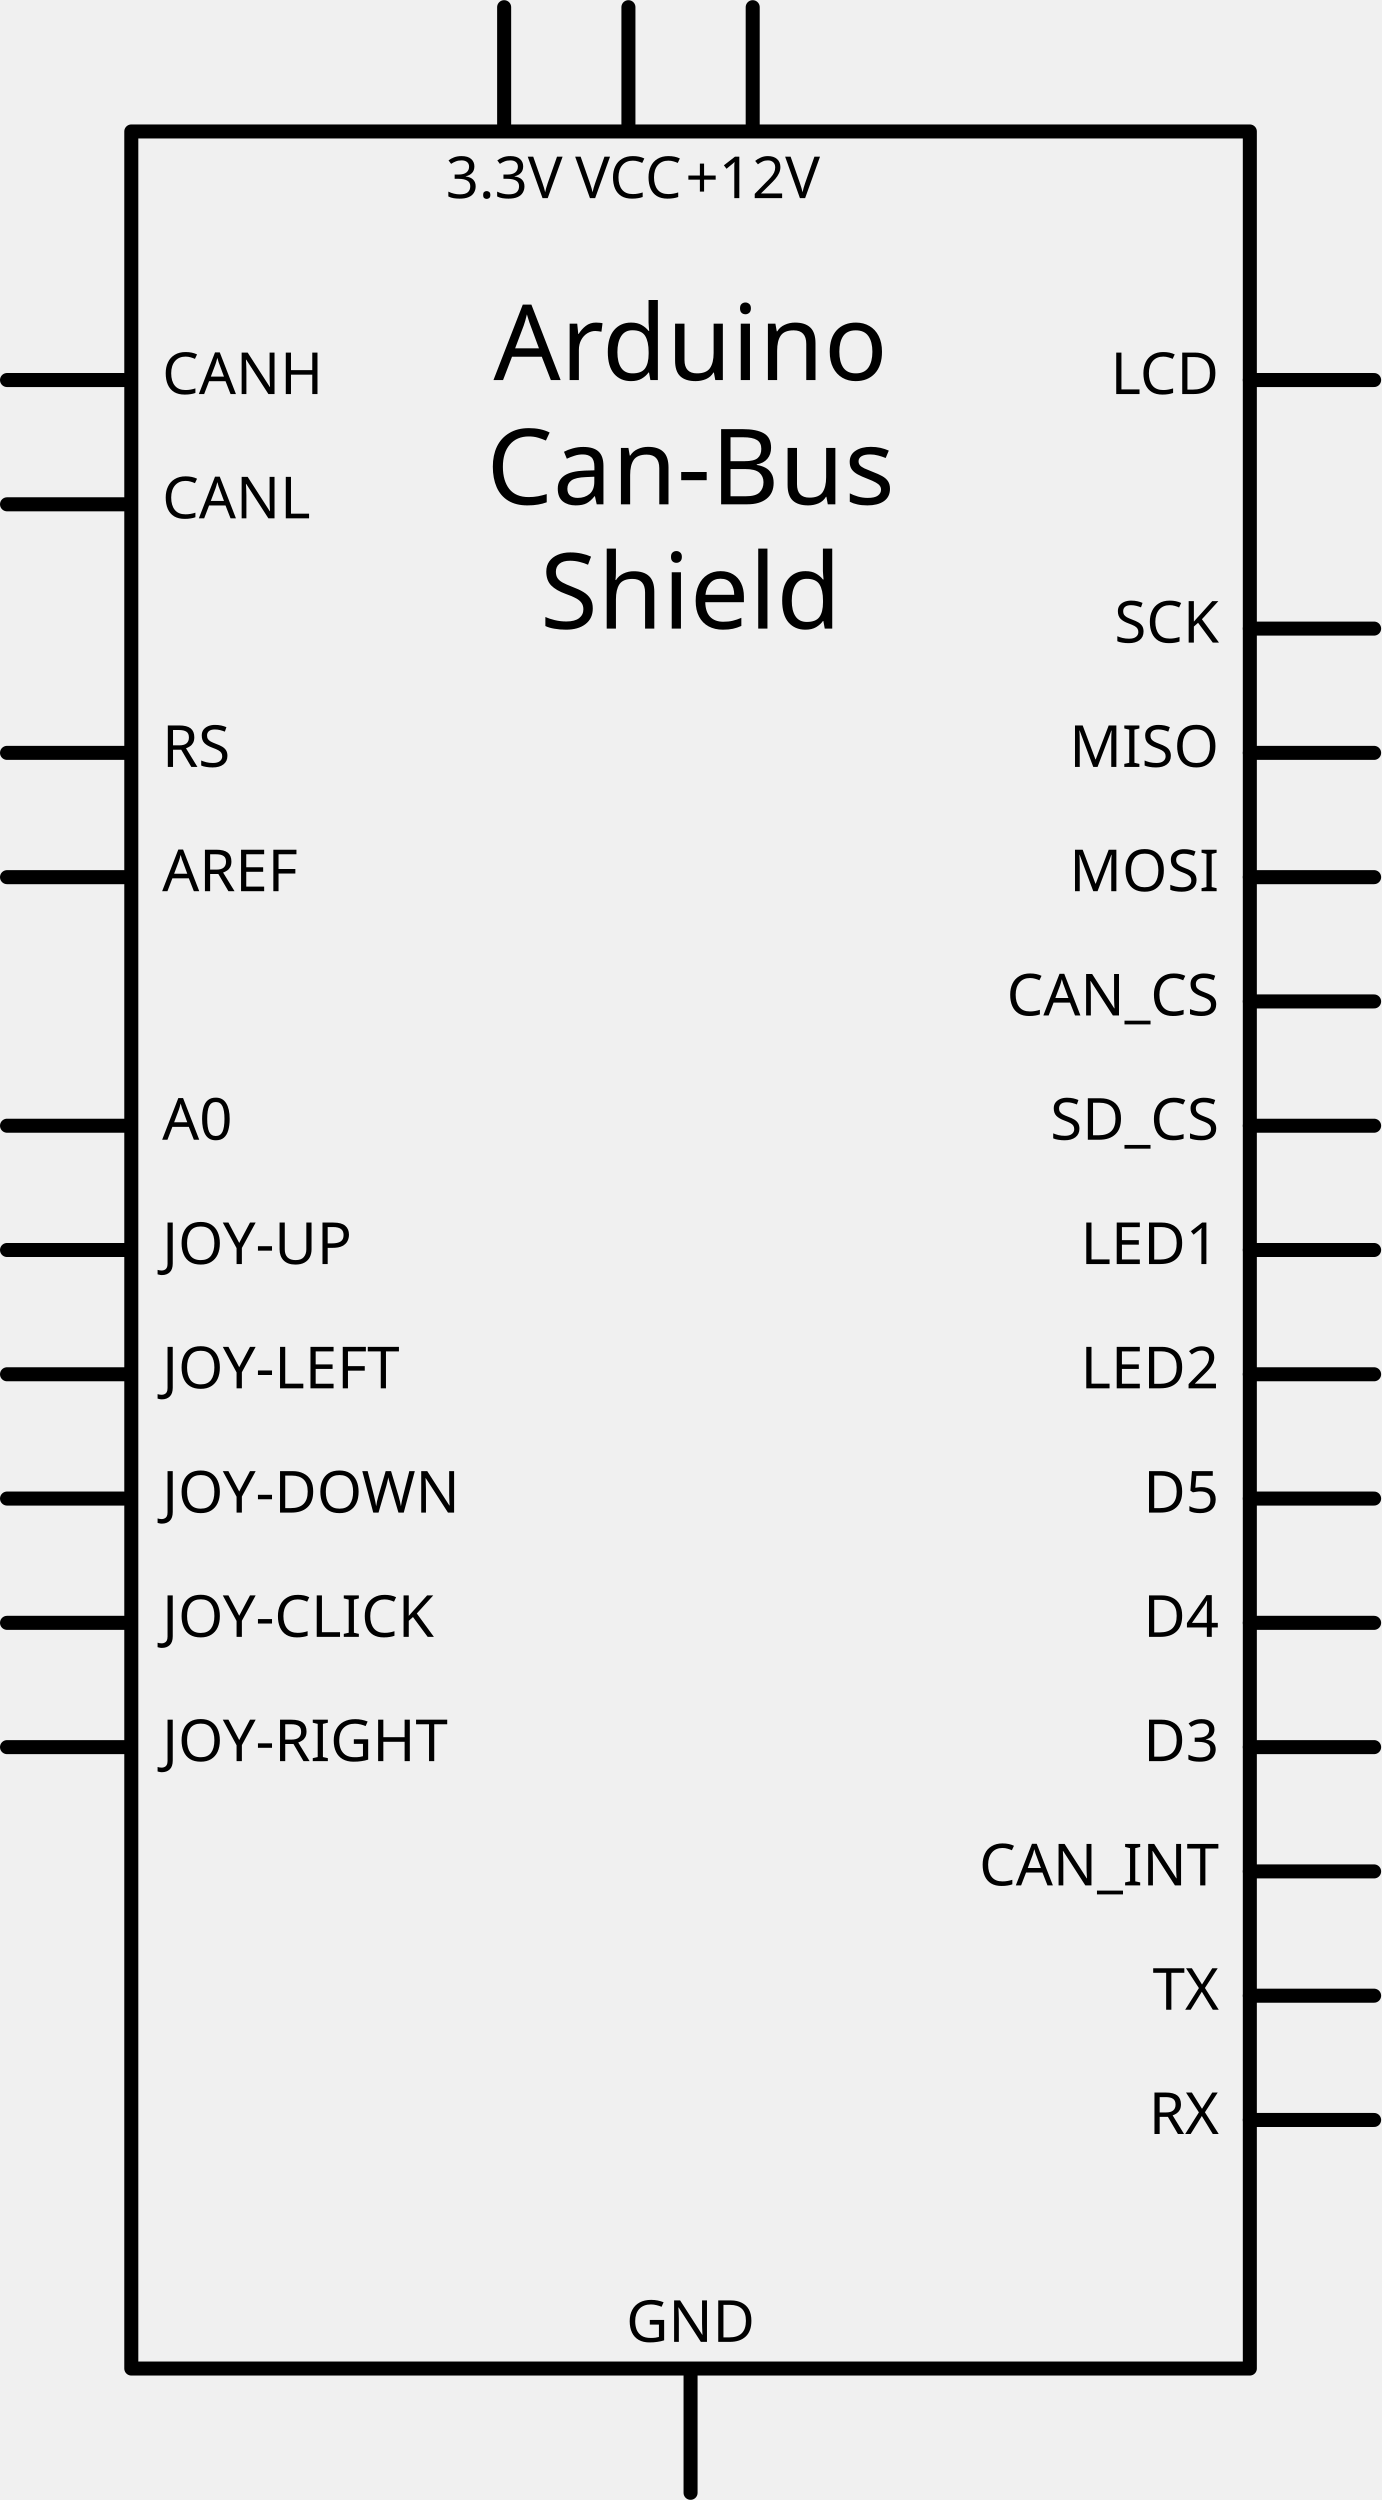
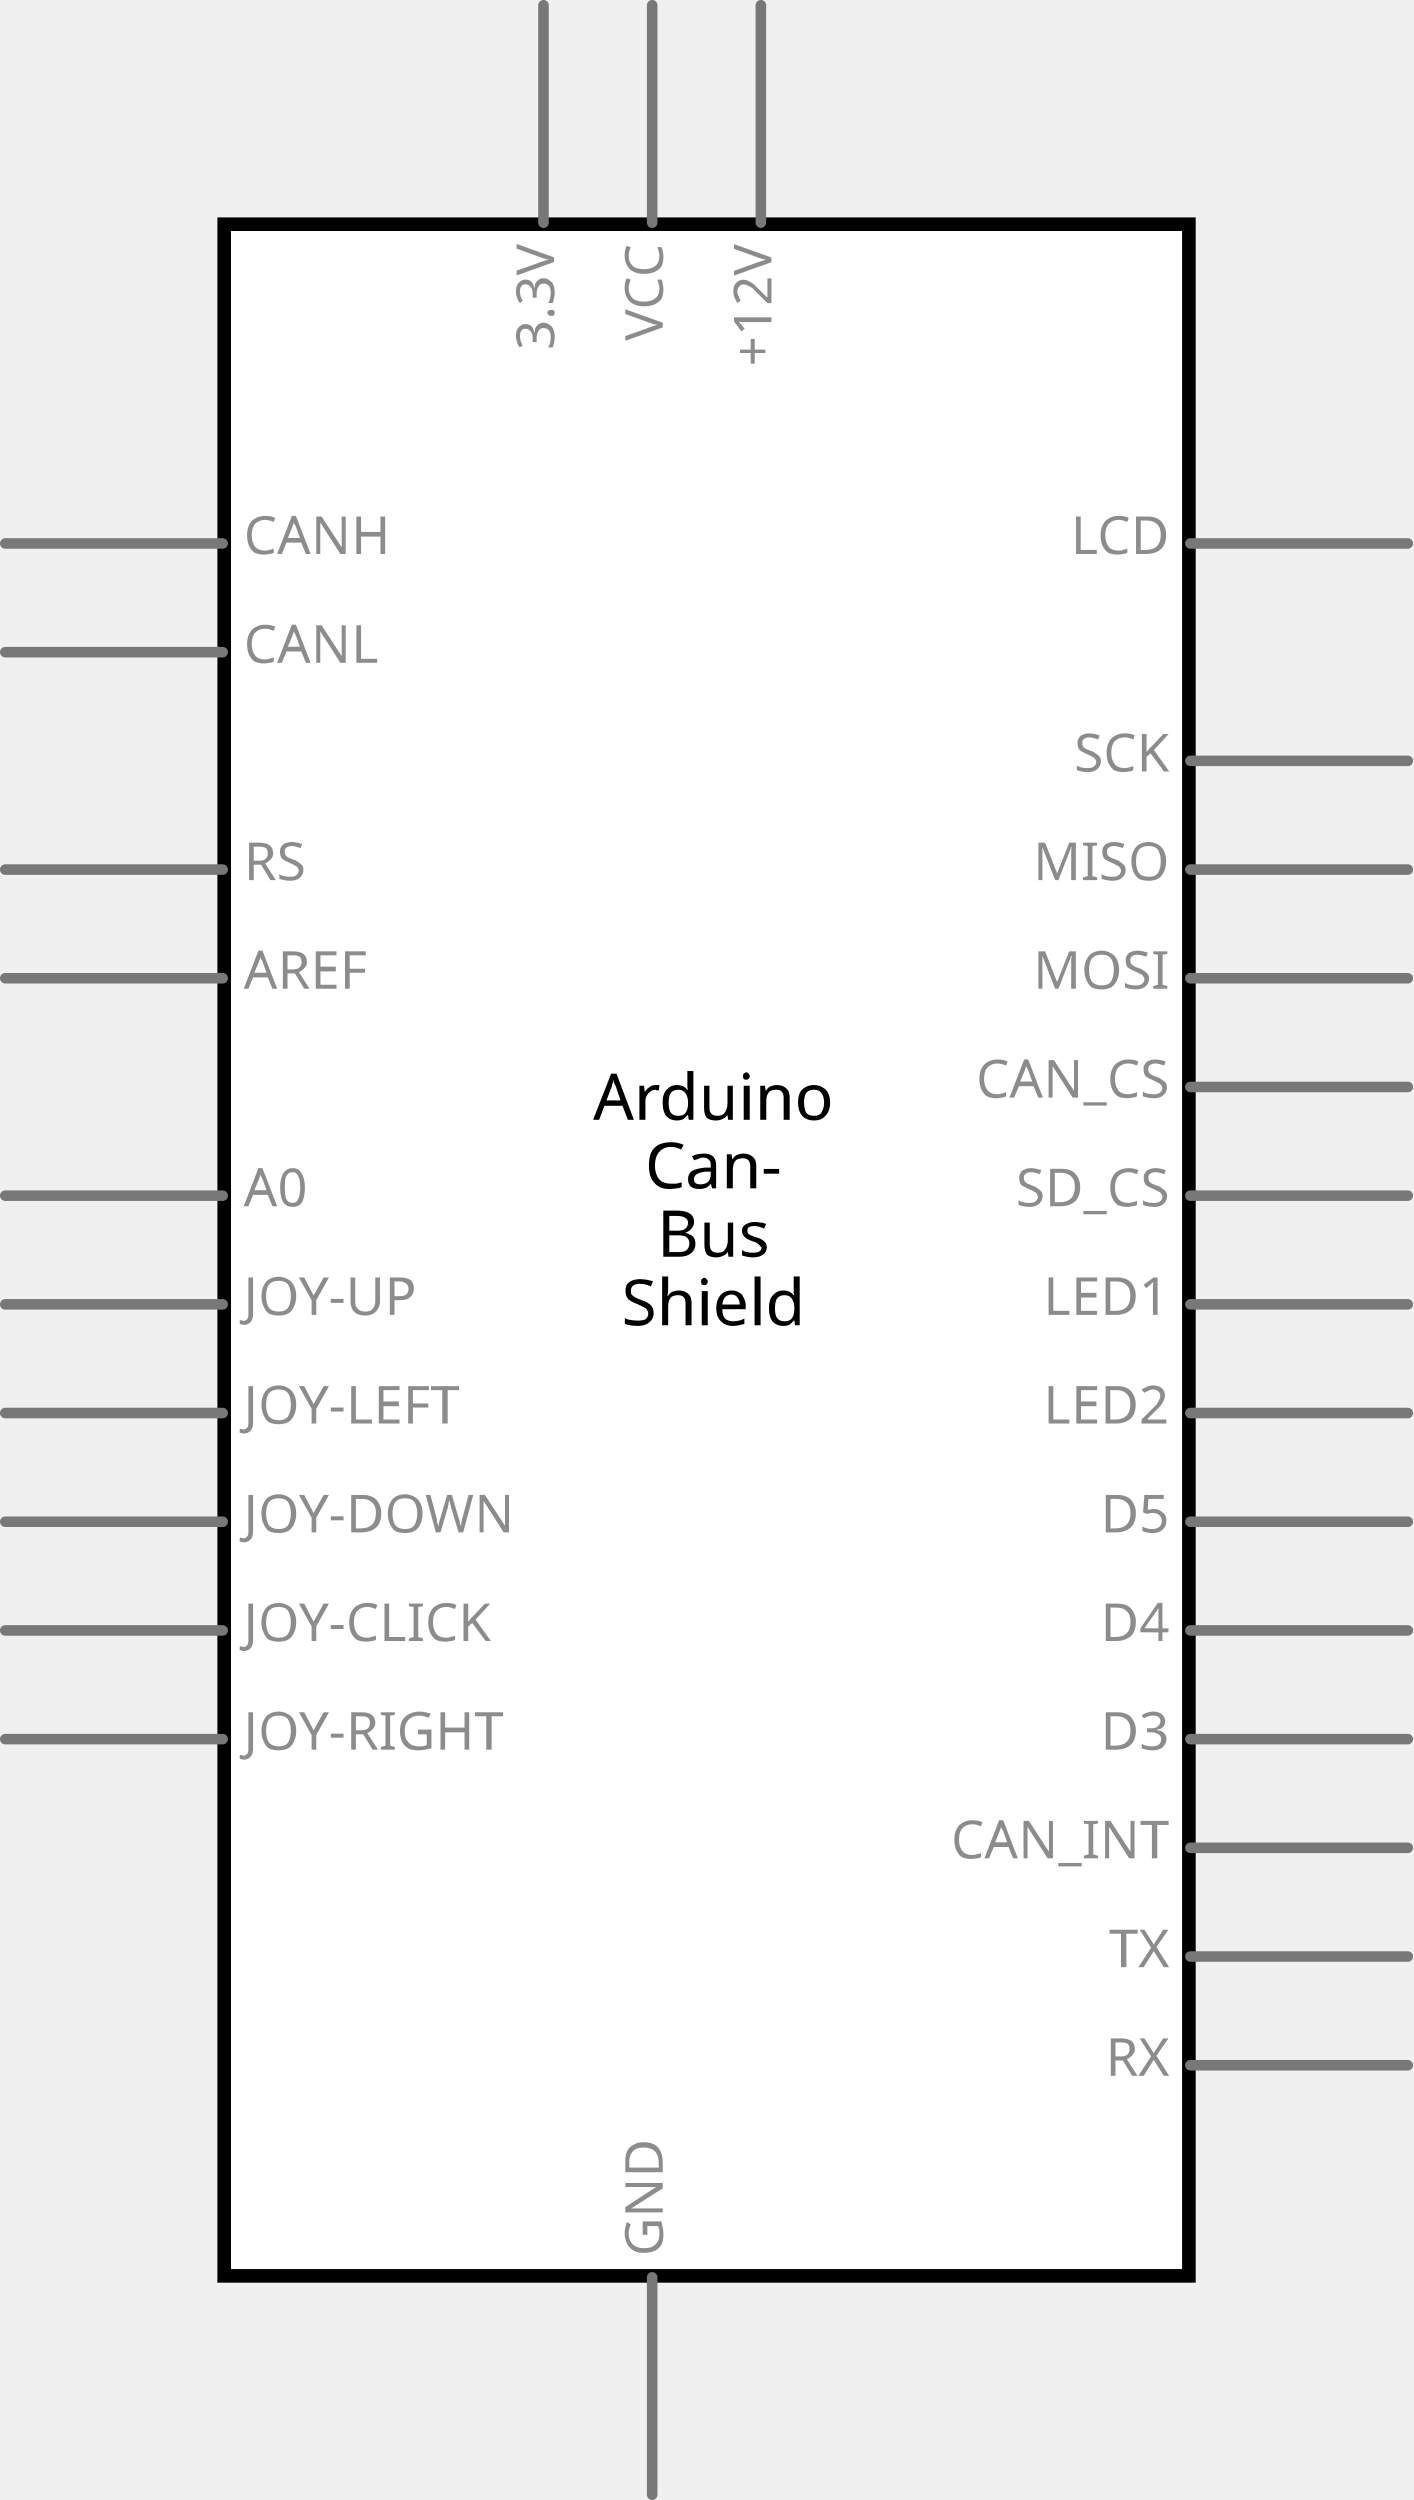
- <svg xmlns="http://www.w3.org/2000/svg" width="3.281in" x="0in" version="1.2" y="0in" height="5.939in" viewBox="0 0 236.258 427.597" baseProfile="tiny">
-   <g id="schematic" stroke-width="0">
-     <rect width="191.339" x="22.46" y="22.46" fill="none" height="382.677" stroke="#000000" stroke-linejoin="round" stroke-linecap="round" stroke-width="2.4" />
-     <text x="118.129" y="64.98" font-family="Droid Sans" fill="#000000" text-anchor="middle" stroke="none" id="label" stroke-width="0" font-size="18">Arduino</text>
-     <text x="118.129" y="86.239" font-family="Droid Sans" fill="#000000" text-anchor="middle" stroke="none" id="label" stroke-width="0" font-size="18">Can-Bus</text>
-     <text x="118.129" y="107.499" font-family="Droid Sans" fill="#000000" text-anchor="middle" stroke="none" id="label" stroke-width="0" font-size="18">Shield</text>
-     <line fill="none" stroke="#000000" stroke-linejoin="round" stroke-linecap="round" y1="64.98" stroke-width="2.4" x1="1.2" y2="64.98" x2="21.26" />
-     <rect width="21.26" x="0" y="63.779" fill="none" height="2.4" id="connector29pin" stroke-width="0" connectorName="CANH" />
-     <rect width="2.4" x="0" y="63.779" fill="none" height="2.4" id="connector29terminal" stroke-width="0" />
-     <text x="27.74" y="67.379" font-family="Droid Sans" fill="#000000" text-anchor="start" stroke="none" id="label29" stroke-width="0" font-size="9.936">CANH</text>
-     <line fill="none" stroke="#000000" stroke-linejoin="round" stroke-linecap="round" y1="86.239" stroke-width="2.4" x1="1.2" y2="86.239" x2="21.26" />
-     <rect width="21.26" x="0" y="85.039" fill="none" height="2.4" id="connector30pin" stroke-width="0" connectorName="CANL" />
-     <rect width="2.4" x="0" y="85.039" fill="none" height="2.4" id="connector30terminal" stroke-width="0" />
-     <text x="27.74" y="88.639" font-family="Droid Sans" fill="#000000" text-anchor="start" stroke="none" id="label30" stroke-width="0" font-size="9.936">CANL</text>
-     <line fill="none" stroke="#000000" stroke-linejoin="round" stroke-linecap="round" y1="128.759" stroke-width="2.4" x1="1.2" y2="128.759" x2="21.26" />
-     <rect width="21.26" x="0" y="127.559" fill="none" height="2.4" id="connector99pin" stroke-width="0" connectorName="RS" />
-     <rect width="2.4" x="0" y="127.559" fill="none" height="2.4" id="connector99terminal" stroke-width="0" />
-     <text x="27.74" y="131.159" font-family="Droid Sans" fill="#000000" text-anchor="start" stroke="none" id="label99" stroke-width="0" font-size="9.936">RS</text>
-     <line fill="none" stroke="#000000" stroke-linejoin="round" stroke-linecap="round" y1="150.019" stroke-width="2.4" x1="1.2" y2="150.019" x2="21.26" />
-     <rect width="21.26" x="0" y="148.819" fill="none" height="2.4" id="connector83pin" stroke-width="0" connectorName="AREF" />
-     <rect width="2.4" x="0" y="148.819" fill="none" height="2.4" id="connector83terminal" stroke-width="0" />
-     <text x="27.74" y="152.419" font-family="Droid Sans" fill="#000000" text-anchor="start" stroke="none" id="label83" stroke-width="0" font-size="9.936">AREF</text>
-     <line fill="none" stroke="#000000" stroke-linejoin="round" stroke-linecap="round" y1="192.539" stroke-width="2.4" x1="1.2" y2="192.539" x2="21.26" />
-     <rect width="21.26" x="0" y="191.339" fill="none" height="2.4" id="connector77pin" stroke-width="0" connectorName="A0" />
-     <rect width="2.4" x="0" y="191.339" fill="none" height="2.4" id="connector77terminal" stroke-width="0" />
-     <text x="27.74" y="194.939" font-family="Droid Sans" fill="#000000" text-anchor="start" stroke="none" id="label77" stroke-width="0" font-size="9.936">A0</text>
-     <line fill="none" stroke="#000000" stroke-linejoin="round" stroke-linecap="round" y1="213.798" stroke-width="2.4" x1="1.2" y2="213.798" x2="21.26" />
-     <rect width="21.26" x="0" y="212.599" fill="none" height="2.4" id="connector78pin" stroke-width="0" connectorName="JOY-UP" />
-     <rect width="2.4" x="0" y="212.599" fill="none" height="2.4" id="connector78terminal" stroke-width="0" />
-     <text x="27.74" y="216.199" font-family="Droid Sans" fill="#000000" text-anchor="start" stroke="none" id="label78" stroke-width="0" font-size="9.936">JOY-UP</text>
-     <line fill="none" stroke="#000000" stroke-linejoin="round" stroke-linecap="round" y1="235.058" stroke-width="2.4" x1="1.2" y2="235.058" x2="21.26" />
-     <rect width="21.26" x="0" y="233.858" fill="none" height="2.4" id="connector79pin" stroke-width="0" connectorName="JOY-LEFT" />
-     <rect width="2.4" x="0" y="233.858" fill="none" height="2.4" id="connector79terminal" stroke-width="0" />
-     <text x="27.74" y="237.458" font-family="Droid Sans" fill="#000000" text-anchor="start" stroke="none" id="label79" stroke-width="0" font-size="9.936">JOY-LEFT</text>
-     <line fill="none" stroke="#000000" stroke-linejoin="round" stroke-linecap="round" y1="256.318" stroke-width="2.4" x1="1.2" y2="256.318" x2="21.26" />
-     <rect width="21.26" x="0" y="255.118" fill="none" height="2.4" id="connector80pin" stroke-width="0" connectorName="JOY-DOWN" />
-     <rect width="2.4" x="0" y="255.118" fill="none" height="2.4" id="connector80terminal" stroke-width="0" />
-     <text x="27.74" y="258.718" font-family="Droid Sans" fill="#000000" text-anchor="start" stroke="none" id="label80" stroke-width="0" font-size="9.936">JOY-DOWN</text>
-     <line fill="none" stroke="#000000" stroke-linejoin="round" stroke-linecap="round" y1="277.578" stroke-width="2.4" x1="1.2" y2="277.578" x2="21.26" />
-     <rect width="21.26" x="0" y="276.378" fill="none" height="2.4" id="connector81pin" stroke-width="0" connectorName="JOY-CLICK" />
-     <rect width="2.4" x="0" y="276.378" fill="none" height="2.4" id="connector81terminal" stroke-width="0" />
-     <text x="27.74" y="279.978" font-family="Droid Sans" fill="#000000" text-anchor="start" stroke="none" id="label81" stroke-width="0" font-size="9.936">JOY-CLICK</text>
-     <line fill="none" stroke="#000000" stroke-linejoin="round" stroke-linecap="round" y1="298.837" stroke-width="2.4" x1="1.2" y2="298.837" x2="21.26" />
-     <rect width="21.26" x="0" y="297.638" fill="none" height="2.4" id="connector82pin" stroke-width="0" connectorName="JOY-RIGHT" />
-     <rect width="2.4" x="0" y="297.638" fill="none" height="2.4" id="connector82terminal" stroke-width="0" />
-     <text x="27.74" y="301.238" font-family="Droid Sans" fill="#000000" text-anchor="start" stroke="none" id="label82" stroke-width="0" font-size="9.936">JOY-RIGHT</text>
-     <line fill="none" stroke="#000000" stroke-linejoin="round" stroke-linecap="round" y1="64.98" stroke-width="2.4" x1="213.798" y2="64.98" x2="235.058" />
-     <rect width="21.26" x="214.998" y="63.779" fill="none" connectorname="LCD" height="2.4" id="connector24pin" stroke-width="0" />
-     <rect width="2.4" x="233.858" y="63.779" fill="none" height="2.4" id="connector24terminal" stroke-width="0" />
-     <text x="208.518" y="67.379" font-family="Droid Sans" fill="#000000" text-anchor="end" stroke="none" id="label24" stroke-width="0" font-size="9.936">LCD</text>
-     <line fill="none" stroke="#000000" stroke-linejoin="round" stroke-linecap="round" y1="107.499" stroke-width="2.4" x1="213.798" y2="107.499" x2="235.058" />
-     <rect width="21.26" x="214.998" y="106.299" fill="none" connectorname="SCK" height="2.4" id="connector95pin" stroke-width="0" />
-     <rect width="2.4" x="233.858" y="106.299" fill="none" height="2.4" id="connector95terminal" stroke-width="0" />
-     <text x="208.518" y="109.899" font-family="Droid Sans" fill="#000000" text-anchor="end" stroke="none" id="label95" stroke-width="0" font-size="9.936">SCK</text>
-     <line fill="none" stroke="#000000" stroke-linejoin="round" stroke-linecap="round" y1="128.759" stroke-width="2.4" x1="213.798" y2="128.759" x2="235.058" />
-     <rect width="21.26" x="214.998" y="127.559" fill="none" connectorname="MISO" height="2.4" id="connector94pin" stroke-width="0" />
-     <rect width="2.4" x="233.858" y="127.559" fill="none" height="2.4" id="connector94terminal" stroke-width="0" />
-     <text x="208.518" y="131.159" font-family="Droid Sans" fill="#000000" text-anchor="end" stroke="none" id="label94" stroke-width="0" font-size="9.936">MISO</text>
-     <line fill="none" stroke="#000000" stroke-linejoin="round" stroke-linecap="round" y1="150.019" stroke-width="2.4" x1="213.798" y2="150.019" x2="235.058" />
-     <rect width="21.26" x="214.998" y="148.819" fill="none" connectorname="MOSI" height="2.4" id="connector93pin" stroke-width="0" />
-     <rect width="2.4" x="233.858" y="148.819" fill="none" height="2.4" id="connector93terminal" stroke-width="0" />
-     <text x="208.518" y="152.419" font-family="Droid Sans" fill="#000000" text-anchor="end" stroke="none" id="label93" stroke-width="0" font-size="9.936">MOSI</text>
-     <line fill="none" stroke="#000000" stroke-linejoin="round" stroke-linecap="round" y1="171.279" stroke-width="2.4" x1="213.798" y2="171.279" x2="235.058" />
-     <rect width="21.26" x="214.998" y="170.078" fill="none" connectorname="CAN_CS" height="2.4" id="connector92pin" stroke-width="0" />
-     <rect width="2.4" x="233.858" y="170.078" fill="none" height="2.4" id="connector92terminal" stroke-width="0" />
-     <text x="208.518" y="173.678" font-family="Droid Sans" fill="#000000" text-anchor="end" stroke="none" id="label92" stroke-width="0" font-size="9.936">CAN_CS</text>
-     <line fill="none" stroke="#000000" stroke-linejoin="round" stroke-linecap="round" y1="192.539" stroke-width="2.4" x1="213.798" y2="192.539" x2="235.058" />
-     <rect width="21.26" x="214.998" y="191.339" fill="none" connectorname="SD_CS" height="2.4" id="connector91pin" stroke-width="0" />
-     <rect width="2.4" x="233.858" y="191.339" fill="none" height="2.4" id="connector91terminal" stroke-width="0" />
-     <text x="208.518" y="194.939" font-family="Droid Sans" fill="#000000" text-anchor="end" stroke="none" id="label91" stroke-width="0" font-size="9.936">SD_CS</text>
-     <line fill="none" stroke="#000000" stroke-linejoin="round" stroke-linecap="round" y1="213.798" stroke-width="2.4" x1="213.798" y2="213.798" x2="235.058" />
-     <rect width="21.26" x="214.998" y="212.599" fill="none" connectorname="LED1" height="2.4" id="connector90pin" stroke-width="0" />
-     <rect width="2.4" x="233.858" y="212.599" fill="none" height="2.4" id="connector90terminal" stroke-width="0" />
-     <text x="208.518" y="216.199" font-family="Droid Sans" fill="#000000" text-anchor="end" stroke="none" id="label90" stroke-width="0" font-size="9.936">LED1</text>
-     <line fill="none" stroke="#000000" stroke-linejoin="round" stroke-linecap="round" y1="235.058" stroke-width="2.4" x1="213.798" y2="235.058" x2="235.058" />
-     <rect width="21.26" x="214.998" y="233.858" fill="none" connectorname="LED2" height="2.4" id="connector89pin" stroke-width="0" />
-     <rect width="2.4" x="233.858" y="233.858" fill="none" height="2.4" id="connector89terminal" stroke-width="0" />
-     <text x="208.518" y="237.458" font-family="Droid Sans" fill="#000000" text-anchor="end" stroke="none" id="label89" stroke-width="0" font-size="9.936">LED2</text>
-     <line fill="none" stroke="#000000" stroke-linejoin="round" stroke-linecap="round" y1="256.318" stroke-width="2.4" x1="213.798" y2="256.318" x2="235.058" />
-     <rect width="21.26" x="214.998" y="255.118" fill="none" connectorname="D5" height="2.4" id="connector87pin" stroke-width="0" />
-     <rect width="2.4" x="233.858" y="255.118" fill="none" height="2.4" id="connector87terminal" stroke-width="0" />
-     <text x="208.518" y="258.718" font-family="Droid Sans" fill="#000000" text-anchor="end" stroke="none" id="label87" stroke-width="0" font-size="9.936">D5</text>
-     <line fill="none" stroke="#000000" stroke-linejoin="round" stroke-linecap="round" y1="277.578" stroke-width="2.4" x1="213.798" y2="277.578" x2="235.058" />
-     <rect width="21.26" x="214.998" y="276.378" fill="none" connectorname="D4" height="2.4" id="connector86pin" stroke-width="0" />
-     <rect width="2.4" x="233.858" y="276.378" fill="none" height="2.4" id="connector86terminal" stroke-width="0" />
-     <text x="208.518" y="279.978" font-family="Droid Sans" fill="#000000" text-anchor="end" stroke="none" id="label86" stroke-width="0" font-size="9.936">D4</text>
-     <line fill="none" stroke="#000000" stroke-linejoin="round" stroke-linecap="round" y1="298.837" stroke-width="2.4" x1="213.798" y2="298.837" x2="235.058" />
-     <rect width="21.26" x="214.998" y="297.638" fill="none" connectorname="D3" height="2.4" id="connector85pin" stroke-width="0" />
-     <rect width="2.4" x="233.858" y="297.638" fill="none" height="2.4" id="connector85terminal" stroke-width="0" />
-     <text x="208.518" y="301.238" font-family="Droid Sans" fill="#000000" text-anchor="end" stroke="none" id="label85" stroke-width="0" font-size="9.936">D3</text>
-     <line fill="none" stroke="#000000" stroke-linejoin="round" stroke-linecap="round" y1="320.098" stroke-width="2.4" x1="213.798" y2="320.098" x2="235.058" />
-     <rect width="21.26" x="214.998" y="318.897" fill="none" connectorname="CAN_INT" height="2.4" id="connector84pin" stroke-width="0" />
-     <rect width="2.4" x="233.858" y="318.897" fill="none" height="2.4" id="connector84terminal" stroke-width="0" />
-     <text x="208.518" y="322.497" font-family="Droid Sans" fill="#000000" text-anchor="end" stroke="none" id="label84" stroke-width="0" font-size="9.936">CAN_INT</text>
-     <line fill="none" stroke="#000000" stroke-linejoin="round" stroke-linecap="round" y1="341.358" stroke-width="2.4" x1="213.798" y2="341.358" x2="235.058" />
-     <rect width="21.26" x="214.998" y="340.158" fill="none" connectorname="TX" height="2.4" id="connector101pin" stroke-width="0" />
-     <rect width="2.4" x="233.858" y="340.158" fill="none" height="2.4" id="connector101terminal" stroke-width="0" />
-     <text x="208.518" y="343.758" font-family="Droid Sans" fill="#000000" text-anchor="end" stroke="none" id="label101" stroke-width="0" font-size="9.936">TX</text>
-     <line fill="none" stroke="#000000" stroke-linejoin="round" stroke-linecap="round" y1="362.617" stroke-width="2.4" x1="213.798" y2="362.617" x2="235.058" />
-     <rect width="21.26" x="214.998" y="361.418" fill="none" connectorname="RX" height="2.4" id="connector100pin" stroke-width="0" />
-     <rect width="2.4" x="233.858" y="361.418" fill="none" height="2.4" id="connector100terminal" stroke-width="0" />
-     <text x="208.518" y="365.018" font-family="Droid Sans" fill="#000000" text-anchor="end" stroke="none" id="label100" stroke-width="0" font-size="9.936">RX</text>
-     <line fill="none" stroke="#000000" stroke-linejoin="round" stroke-linecap="round" y1="1.2" stroke-width="2.4" x1="86.239" y2="21.26" x2="86.239" />
-     <rect width="2.4" x="85.039" y="0" fill="none" connectorname="3.3V" height="21.26" id="connector75pin" stroke-width="0" />
-     <rect width="2.4" x="85.039" y="0" fill="none" height="0" id="connector75terminal" stroke-width="0" />
-     <text x="86.239" y="33.86" font-family="Droid Sans" fill="#000000" text-anchor="middle" stroke="none" id="label75" stroke-width="0" font-size="9.936">3.3V</text>
-     <line fill="none" stroke="#000000" stroke-linejoin="round" stroke-linecap="round" y1="1.2" stroke-width="2.4" x1="107.499" y2="21.26" x2="107.499" />
-     <rect width="2.4" x="106.299" y="0" fill="none" connectorname="VCC" height="21.26" id="connector22pin" stroke-width="0" />
-     <rect width="2.4" x="106.299" y="0" fill="none" height="0" id="connector22terminal" stroke-width="0" />
-     <text x="107.499" y="33.86" font-family="Droid Sans" fill="#000000" text-anchor="middle" stroke="none" id="label22" stroke-width="0" font-size="9.936">VCC</text>
-     <line fill="none" stroke="#000000" stroke-linejoin="round" stroke-linecap="round" y1="1.2" stroke-width="2.4" x1="128.759" y2="21.26" x2="128.759" />
-     <rect width="2.4" x="127.559" y="0" fill="none" connectorname="+12V" height="21.26" id="connector102pin" stroke-width="0" />
-     <rect width="2.4" x="127.559" y="0" fill="none" height="0" id="connector102terminal" stroke-width="0" />
-     <text x="128.759" y="33.86" font-family="Droid Sans" fill="#000000" text-anchor="middle" stroke="none" id="label102" stroke-width="0" font-size="9.936">+12V</text>
-     <line fill="none" stroke="#000000" stroke-linejoin="round" stroke-linecap="round" y1="406.337" stroke-width="2.4" x1="118.129" y2="426.397" x2="118.129" />
-     <rect width="2.4" x="116.929" y="406.337" fill="none" connectorname="GND" height="21.26" id="connector23pin" stroke-width="0" />
-     <rect width="2.4" x="116.929" y="427.597" fill="none" height="0" id="connector23terminal" stroke-width="0" />
-     <text x="118.129" y="400.577" font-family="Droid Sans" fill="#000000" text-anchor="middle" stroke="none" id="label23" stroke-width="0" font-size="9.936">GND</text>
-     <rect width="2.4" x="106.299" y="0" fill="none" connectorname="VCC" height="21.26" id="connector27pin" stroke-width="0" />
-     <rect width="2.4" x="106.299" y="0" fill="none" height="0" id="connector27terminal" stroke-width="0" />
-     <rect width="2.4" x="106.299" y="0" fill="none" connectorname="VCC" height="21.26" id="connector76pin" stroke-width="0" />
-     <rect width="2.4" x="106.299" y="0" fill="none" height="0" id="connector76terminal" stroke-width="0" />
-     <rect width="2.4" x="116.929" y="406.337" fill="none" connectorname="GND" height="21.26" id="connector28pin" stroke-width="0" />
-     <rect width="2.4" x="116.929" y="427.597" fill="none" height="0" id="connector28terminal" stroke-width="0" />
-     <rect width="2.4" x="116.929" y="406.337" fill="none" connectorname="GND" height="21.26" id="connector96pin" stroke-width="0" />
-     <rect width="2.4" x="116.929" y="427.597" fill="none" height="0" id="connector96terminal" stroke-width="0" />
-     <rect width="2.4" x="116.929" y="406.337" fill="none" connectorname="GND" height="21.26" id="connector97pin" stroke-width="0" />
-     <rect width="2.4" x="116.929" y="427.597" fill="none" height="0" id="connector97terminal" stroke-width="0" />
-     <rect width="2.4" x="116.929" y="406.337" fill="none" connectorname="GND" height="21.26" id="connector98pin" stroke-width="0" />
-     <rect width="2.4" x="116.929" y="427.597" fill="none" height="0" id="connector98terminal" stroke-width="0" />
-     <rect width="21.26" x="214.998" y="63.779" fill="none" connectorname="LCD" height="2.4" id="connector88pin" stroke-width="0" />
-     <rect width="2.4" x="233.858" y="63.779" fill="none" height="2.4" id="connector88terminal" stroke-width="0" />
+ <svg xmlns="http://www.w3.org/2000/svg" version="1.2" baseProfile="tiny" x="0in" y="0in" width="1.3in" height="2.3in" viewBox="0 0 33.02 58.42">
+   <g id="schematic">
+     <rect class="interior rect" x="5.239" y="5.239" width="22.543" height="47.943" fill="#FFFFFF" stroke="#000000" stroke-width="0.318" stroke-linecap="round" />
+     <line class="pin" x1="27.817" y1="12.7" x2="32.897" y2="12.7" fill="none" stroke="none" stroke-width="0" stroke-linecap="round" id="connector24pin" />
+     <rect class="terminal" x="32.897" y="12.576" width="0.247" height="0.247" fill="none" stroke="none" stroke-width="0" id="connector24terminal" />
+     <line class="pin" x1="27.817" y1="12.7" x2="32.897" y2="12.7" fill="none" stroke="#787878" stroke-width="0.247" stroke-linecap="round" id="connector88pin" />
+     <text class="text" font-family="'Droid Sans'" stroke="none" stroke-width="0" fill="#8c8c8c" font-size="1.235" x="27.323" y="12.947" text-anchor="end">LCD</text>
+     <rect class="terminal" x="32.897" y="12.576" width="0.247" height="0.247" fill="none" stroke="none" stroke-width="0" id="connector88terminal" />
+     <line class="pin" x1="27.817" y1="17.78" x2="32.897" y2="17.78" fill="none" stroke="#787878" stroke-width="0.247" stroke-linecap="round" id="connector95pin" />
+     <text class="text" font-family="'Droid Sans'" stroke="none" stroke-width="0" fill="#8c8c8c" font-size="1.235" x="27.323" y="18.027" text-anchor="end">SCK</text>
+     <rect class="terminal" x="32.897" y="17.657" width="0.247" height="0.247" fill="none" stroke="none" stroke-width="0" id="connector95terminal" />
+     <line class="pin" x1="27.817" y1="20.32" x2="32.897" y2="20.32" fill="none" stroke="#787878" stroke-width="0.247" stroke-linecap="round" id="connector94pin" />
+     <text class="text" font-family="'Droid Sans'" stroke="none" stroke-width="0" fill="#8c8c8c" font-size="1.235" x="27.323" y="20.567" text-anchor="end">MISO</text>
+     <rect class="terminal" x="32.897" y="20.197" width="0.247" height="0.247" fill="none" stroke="none" stroke-width="0" id="connector94terminal" />
+     <line class="pin" x1="27.817" y1="22.86" x2="32.897" y2="22.86" fill="none" stroke="#787878" stroke-width="0.247" stroke-linecap="round" id="connector93pin" />
+     <text class="text" font-family="'Droid Sans'" stroke="none" stroke-width="0" fill="#8c8c8c" font-size="1.235" x="27.323" y="23.107" text-anchor="end">MOSI</text>
+     <rect class="terminal" x="32.897" y="22.736" width="0.247" height="0.247" fill="none" stroke="none" stroke-width="0" id="connector93terminal" />
+     <line class="pin" x1="27.817" y1="25.4" x2="32.897" y2="25.4" fill="none" stroke="#787878" stroke-width="0.247" stroke-linecap="round" id="connector92pin" />
+     <text class="text" font-family="'Droid Sans'" stroke="none" stroke-width="0" fill="#8c8c8c" font-size="1.235" x="27.323" y="25.647" text-anchor="end">CAN_CS</text>
+     <rect class="terminal" x="32.897" y="25.276" width="0.247" height="0.247" fill="none" stroke="none" stroke-width="0" id="connector92terminal" />
+     <line class="pin" x1="27.817" y1="27.94" x2="32.897" y2="27.94" fill="none" stroke="#787878" stroke-width="0.247" stroke-linecap="round" id="connector91pin" />
+     <text class="text" font-family="'Droid Sans'" stroke="none" stroke-width="0" fill="#8c8c8c" font-size="1.235" x="27.323" y="28.187" text-anchor="end">SD_CS</text>
+     <rect class="terminal" x="32.897" y="27.817" width="0.247" height="0.247" fill="none" stroke="none" stroke-width="0" id="connector91terminal" />
+     <line class="pin" x1="27.817" y1="30.48" x2="32.897" y2="30.48" fill="none" stroke="#787878" stroke-width="0.247" stroke-linecap="round" id="connector90pin" />
+     <text class="text" font-family="'Droid Sans'" stroke="none" stroke-width="0" fill="#8c8c8c" font-size="1.235" x="27.323" y="30.727" text-anchor="end">LED1</text>
+     <rect class="terminal" x="32.897" y="30.357" width="0.247" height="0.247" fill="none" stroke="none" stroke-width="0" id="connector90terminal" />
+     <line class="pin" x1="27.817" y1="33.02" x2="32.897" y2="33.02" fill="none" stroke="#787878" stroke-width="0.247" stroke-linecap="round" id="connector89pin" />
+     <text class="text" font-family="'Droid Sans'" stroke="none" stroke-width="0" fill="#8c8c8c" font-size="1.235" x="27.323" y="33.267" text-anchor="end">LED2</text>
+     <rect class="terminal" x="32.897" y="32.897" width="0.247" height="0.247" fill="none" stroke="none" stroke-width="0" id="connector89terminal" />
+     <line class="pin" x1="27.817" y1="35.56" x2="32.897" y2="35.56" fill="none" stroke="#787878" stroke-width="0.247" stroke-linecap="round" id="connector87pin" />
+     <text class="text" font-family="'Droid Sans'" stroke="none" stroke-width="0" fill="#8c8c8c" font-size="1.235" x="27.323" y="35.807" text-anchor="end">D5</text>
+     <rect class="terminal" x="32.897" y="35.437" width="0.247" height="0.247" fill="none" stroke="none" stroke-width="0" id="connector87terminal" />
+     <line class="pin" x1="27.817" y1="38.1" x2="32.897" y2="38.1" fill="none" stroke="#787878" stroke-width="0.247" stroke-linecap="round" id="connector86pin" />
+     <text class="text" font-family="'Droid Sans'" stroke="none" stroke-width="0" fill="#8c8c8c" font-size="1.235" x="27.323" y="38.347" text-anchor="end">D4</text>
+     <rect class="terminal" x="32.897" y="37.977" width="0.247" height="0.247" fill="none" stroke="none" stroke-width="0" id="connector86terminal" />
+     <line class="pin" x1="27.817" y1="40.64" x2="32.897" y2="40.64" fill="none" stroke="#787878" stroke-width="0.247" stroke-linecap="round" id="connector85pin" />
+     <text class="text" font-family="'Droid Sans'" stroke="none" stroke-width="0" fill="#8c8c8c" font-size="1.235" x="27.323" y="40.887" text-anchor="end">D3</text>
+     <rect class="terminal" x="32.897" y="40.517" width="0.247" height="0.247" fill="none" stroke="none" stroke-width="0" id="connector85terminal" />
+     <line class="pin" x1="27.817" y1="43.18" x2="32.897" y2="43.18" fill="none" stroke="#787878" stroke-width="0.247" stroke-linecap="round" id="connector84pin" />
+     <text class="text" font-family="'Droid Sans'" stroke="none" stroke-width="0" fill="#8c8c8c" font-size="1.235" x="27.323" y="43.427" text-anchor="end">CAN_INT</text>
+     <rect class="terminal" x="32.897" y="43.056" width="0.247" height="0.247" fill="none" stroke="none" stroke-width="0" id="connector84terminal" />
+     <line class="pin" x1="27.817" y1="45.72" x2="32.897" y2="45.72" fill="none" stroke="#787878" stroke-width="0.247" stroke-linecap="round" id="connector101pin" />
+     <text class="text" font-family="'Droid Sans'" stroke="none" stroke-width="0" fill="#8c8c8c" font-size="1.235" x="27.323" y="45.967" text-anchor="end">TX</text>
+     <rect class="terminal" x="32.897" y="45.596" width="0.247" height="0.247" fill="none" stroke="none" stroke-width="0" id="connector101terminal" />
+     <line class="pin" x1="27.817" y1="48.26" x2="32.897" y2="48.26" fill="none" stroke="#787878" stroke-width="0.247" stroke-linecap="round" id="connector100pin" />
+     <text class="text" font-family="'Droid Sans'" stroke="none" stroke-width="0" fill="#8c8c8c" font-size="1.235" x="27.323" y="48.507" text-anchor="end">RX</text>
+     <rect class="terminal" x="32.897" y="48.136" width="0.247" height="0.247" fill="none" stroke="none" stroke-width="0" id="connector100terminal" />
+     <line class="pin" x1="0.123" y1="12.7" x2="5.203" y2="12.7" fill="none" stroke="#787878" stroke-width="0.247" stroke-linecap="round" id="connector29pin" />
+     <text class="text" font-family="'Droid Sans'" stroke="none" stroke-width="0" fill="#8c8c8c" font-size="1.235" x="5.697" y="12.947" text-anchor="start">CANH</text>
+     <rect class="terminal" x="-0.123" y="12.576" width="0.247" height="0.247" fill="none" stroke="none" stroke-width="0" id="connector29terminal" />
+     <line class="pin" x1="0.123" y1="15.24" x2="5.203" y2="15.24" fill="none" stroke="#787878" stroke-width="0.247" stroke-linecap="round" id="connector30pin" />
+     <text class="text" font-family="'Droid Sans'" stroke="none" stroke-width="0" fill="#8c8c8c" font-size="1.235" x="5.697" y="15.487" text-anchor="start">CANL</text>
+     <rect class="terminal" x="-0.123" y="15.117" width="0.247" height="0.247" fill="none" stroke="none" stroke-width="0" id="connector30terminal" />
+     <line class="pin" x1="0.123" y1="20.32" x2="5.203" y2="20.32" fill="none" stroke="#787878" stroke-width="0.247" stroke-linecap="round" id="connector99pin" />
+     <text class="text" font-family="'Droid Sans'" stroke="none" stroke-width="0" fill="#8c8c8c" font-size="1.235" x="5.697" y="20.567" text-anchor="start">RS</text>
+     <rect class="terminal" x="-0.123" y="20.197" width="0.247" height="0.247" fill="none" stroke="none" stroke-width="0" id="connector99terminal" />
+     <line class="pin" x1="0.123" y1="22.86" x2="5.203" y2="22.86" fill="none" stroke="#787878" stroke-width="0.247" stroke-linecap="round" id="connector83pin" />
+     <text class="text" font-family="'Droid Sans'" stroke="none" stroke-width="0" fill="#8c8c8c" font-size="1.235" x="5.697" y="23.107" text-anchor="start">AREF</text>
+     <rect class="terminal" x="-0.123" y="22.736" width="0.247" height="0.247" fill="none" stroke="none" stroke-width="0" id="connector83terminal" />
+     <line class="pin" x1="0.123" y1="27.94" x2="5.203" y2="27.94" fill="none" stroke="#787878" stroke-width="0.247" stroke-linecap="round" id="connector77pin" />
+     <text class="text" font-family="'Droid Sans'" stroke="none" stroke-width="0" fill="#8c8c8c" font-size="1.235" x="5.697" y="28.187" text-anchor="start">A0</text>
+     <rect class="terminal" x="-0.123" y="27.817" width="0.247" height="0.247" fill="none" stroke="none" stroke-width="0" id="connector77terminal" />
+     <line class="pin" x1="0.123" y1="30.48" x2="5.203" y2="30.48" fill="none" stroke="#787878" stroke-width="0.247" stroke-linecap="round" id="connector78pin" />
+     <text class="text" font-family="'Droid Sans'" stroke="none" stroke-width="0" fill="#8c8c8c" font-size="1.235" x="5.697" y="30.727" text-anchor="start">JOY-UP</text>
+     <rect class="terminal" x="-0.123" y="30.357" width="0.247" height="0.247" fill="none" stroke="none" stroke-width="0" id="connector78terminal" />
+     <line class="pin" x1="0.123" y1="33.02" x2="5.203" y2="33.02" fill="none" stroke="#787878" stroke-width="0.247" stroke-linecap="round" id="connector79pin" />
+     <text class="text" font-family="'Droid Sans'" stroke="none" stroke-width="0" fill="#8c8c8c" font-size="1.235" x="5.697" y="33.267" text-anchor="start">JOY-LEFT</text>
+     <rect class="terminal" x="-0.123" y="32.897" width="0.247" height="0.247" fill="none" stroke="none" stroke-width="0" id="connector79terminal" />
+     <line class="pin" x1="0.123" y1="35.56" x2="5.203" y2="35.56" fill="none" stroke="#787878" stroke-width="0.247" stroke-linecap="round" id="connector80pin" />
+     <text class="text" font-family="'Droid Sans'" stroke="none" stroke-width="0" fill="#8c8c8c" font-size="1.235" x="5.697" y="35.807" text-anchor="start">JOY-DOWN</text>
+     <rect class="terminal" x="-0.123" y="35.437" width="0.247" height="0.247" fill="none" stroke="none" stroke-width="0" id="connector80terminal" />
+     <line class="pin" x1="0.123" y1="38.1" x2="5.203" y2="38.1" fill="none" stroke="#787878" stroke-width="0.247" stroke-linecap="round" id="connector81pin" />
+     <text class="text" font-family="'Droid Sans'" stroke="none" stroke-width="0" fill="#8c8c8c" font-size="1.235" x="5.697" y="38.347" text-anchor="start">JOY-CLICK</text>
+     <rect class="terminal" x="-0.123" y="37.977" width="0.247" height="0.247" fill="none" stroke="none" stroke-width="0" id="connector81terminal" />
+     <line class="pin" x1="0.123" y1="40.64" x2="5.203" y2="40.64" fill="none" stroke="#787878" stroke-width="0.247" stroke-linecap="round" id="connector82pin" />
+     <text class="text" font-family="'Droid Sans'" stroke="none" stroke-width="0" fill="#8c8c8c" font-size="1.235" x="5.697" y="40.887" text-anchor="start">JOY-RIGHT</text>
+     <rect class="terminal" x="-0.123" y="40.517" width="0.247" height="0.247" fill="none" stroke="none" stroke-width="0" id="connector82terminal" />
+     <line class="pin" x1="15.24" y1="53.217" x2="15.24" y2="58.297" fill="none" stroke="none" stroke-width="0" stroke-linecap="round" id="connector97pin" />
+     <rect class="terminal" x="15.117" y="58.297" width="0.247" height="0.247" fill="none" stroke="none" stroke-width="0" id="connector97terminal" />
+     <line class="pin" x1="15.24" y1="53.217" x2="15.24" y2="58.297" fill="none" stroke="none" stroke-width="0" stroke-linecap="round" id="connector96pin" />
+     <rect class="terminal" x="15.117" y="58.297" width="0.247" height="0.247" fill="none" stroke="none" stroke-width="0" id="connector96terminal" />
+     <line class="pin" x1="15.24" y1="53.217" x2="15.24" y2="58.297" fill="none" stroke="none" stroke-width="0" stroke-linecap="round" id="connector23pin" />
+     <rect class="terminal" x="15.117" y="58.297" width="0.247" height="0.247" fill="none" stroke="none" stroke-width="0" id="connector23terminal" />
+     <line class="pin" x1="15.24" y1="53.217" x2="15.24" y2="58.297" fill="none" stroke="none" stroke-width="0" stroke-linecap="round" id="connector28pin" />
+     <rect class="terminal" x="15.117" y="58.297" width="0.247" height="0.247" fill="none" stroke="none" stroke-width="0" id="connector28terminal" />
+     <line class="pin" x1="15.24" y1="53.217" x2="15.24" y2="58.297" fill="none" stroke="#787878" stroke-width="0.247" stroke-linecap="round" id="connector98pin" />
+     <g transform="translate(15.4869,52.7226)">
+       <g transform="rotate(270)">
+         <text class="text" font-family="'Droid Sans'" stroke="none" stroke-width="0" fill="#8c8c8c" font-size="1.235" x="0" y="0" text-anchor="start">GND</text>
+       </g>
+     </g>
+     <rect class="terminal" x="15.117" y="58.297" width="0.247" height="0.247" fill="none" stroke="none" stroke-width="0" id="connector98terminal" />
+     <line class="pin" x1="12.7" y1="0.123" x2="12.7" y2="5.203" fill="none" stroke="#787878" stroke-width="0.247" stroke-linecap="round" id="connector75pin" />
+     <g transform="translate(12.9469,5.69736)">
+       <g transform="rotate(270)">
+         <text class="text" font-family="'Droid Sans'" stroke="none" stroke-width="0" fill="#8c8c8c" font-size="1.235" x="0" y="0" text-anchor="end">3.3V</text>
+       </g>
+     </g>
+     <rect class="terminal" x="12.576" y="-0.123" width="0.247" height="0.247" fill="none" stroke="none" stroke-width="0" id="connector75terminal" />
+     <line class="pin" x1="15.24" y1="0.123" x2="15.24" y2="5.203" fill="none" stroke="none" stroke-width="0" stroke-linecap="round" id="connector22pin" />
+     <rect class="terminal" x="15.117" y="-0.123" width="0.247" height="0.247" fill="none" stroke="none" stroke-width="0" id="connector22terminal" />
+     <line class="pin" x1="15.24" y1="0.123" x2="15.24" y2="5.203" fill="none" stroke="none" stroke-width="0" stroke-linecap="round" id="connector27pin" />
+     <rect class="terminal" x="15.117" y="-0.123" width="0.247" height="0.247" fill="none" stroke="none" stroke-width="0" id="connector27terminal" />
+     <line class="pin" x1="15.24" y1="0.123" x2="15.24" y2="5.203" fill="none" stroke="#787878" stroke-width="0.247" stroke-linecap="round" id="connector76pin" />
+     <g transform="translate(15.4869,5.69736)">
+       <g transform="rotate(270)">
+         <text class="text" font-family="'Droid Sans'" stroke="none" stroke-width="0" fill="#8c8c8c" font-size="1.235" x="0" y="0" text-anchor="end">VCC</text>
+       </g>
+     </g>
+     <rect class="terminal" x="15.117" y="-0.123" width="0.247" height="0.247" fill="none" stroke="none" stroke-width="0" id="connector76terminal" />
+     <line class="pin" x1="17.78" y1="0.123" x2="17.78" y2="5.203" fill="none" stroke="#787878" stroke-width="0.247" stroke-linecap="round" id="connector102pin" />
+     <g transform="translate(18.0269,5.69736)">
+       <g transform="rotate(270)">
+         <text class="text" font-family="'Droid Sans'" stroke="none" stroke-width="0" fill="#8c8c8c" font-size="1.235" x="0" y="0" text-anchor="end">+12V</text>
+       </g>
+     </g>
+     <rect class="terminal" x="17.657" y="-0.123" width="0.247" height="0.247" fill="none" stroke="none" stroke-width="0" id="connector102terminal" />
+     <text class="text" id="label" font-family="'Droid Sans'" stroke="none" stroke-width="0" fill="#000000" font-size="1.499" x="16.669" y="26.17" text-anchor="middle">Arduino</text>
+     <text class="text" id="label" font-family="'Droid Sans'" stroke="none" stroke-width="0" fill="#000000" font-size="1.499" x="16.669" y="27.769" text-anchor="middle">Can-</text>
+     <text class="text" id="label" font-family="'Droid Sans'" stroke="none" stroke-width="0" fill="#000000" font-size="1.499" x="16.669" y="29.369" text-anchor="middle">Bus</text>
+     <text class="text" id="label" font-family="'Droid Sans'" stroke="none" stroke-width="0" fill="#000000" font-size="1.499" x="16.669" y="30.968" text-anchor="middle">Shield</text>
  </g>
</svg>
